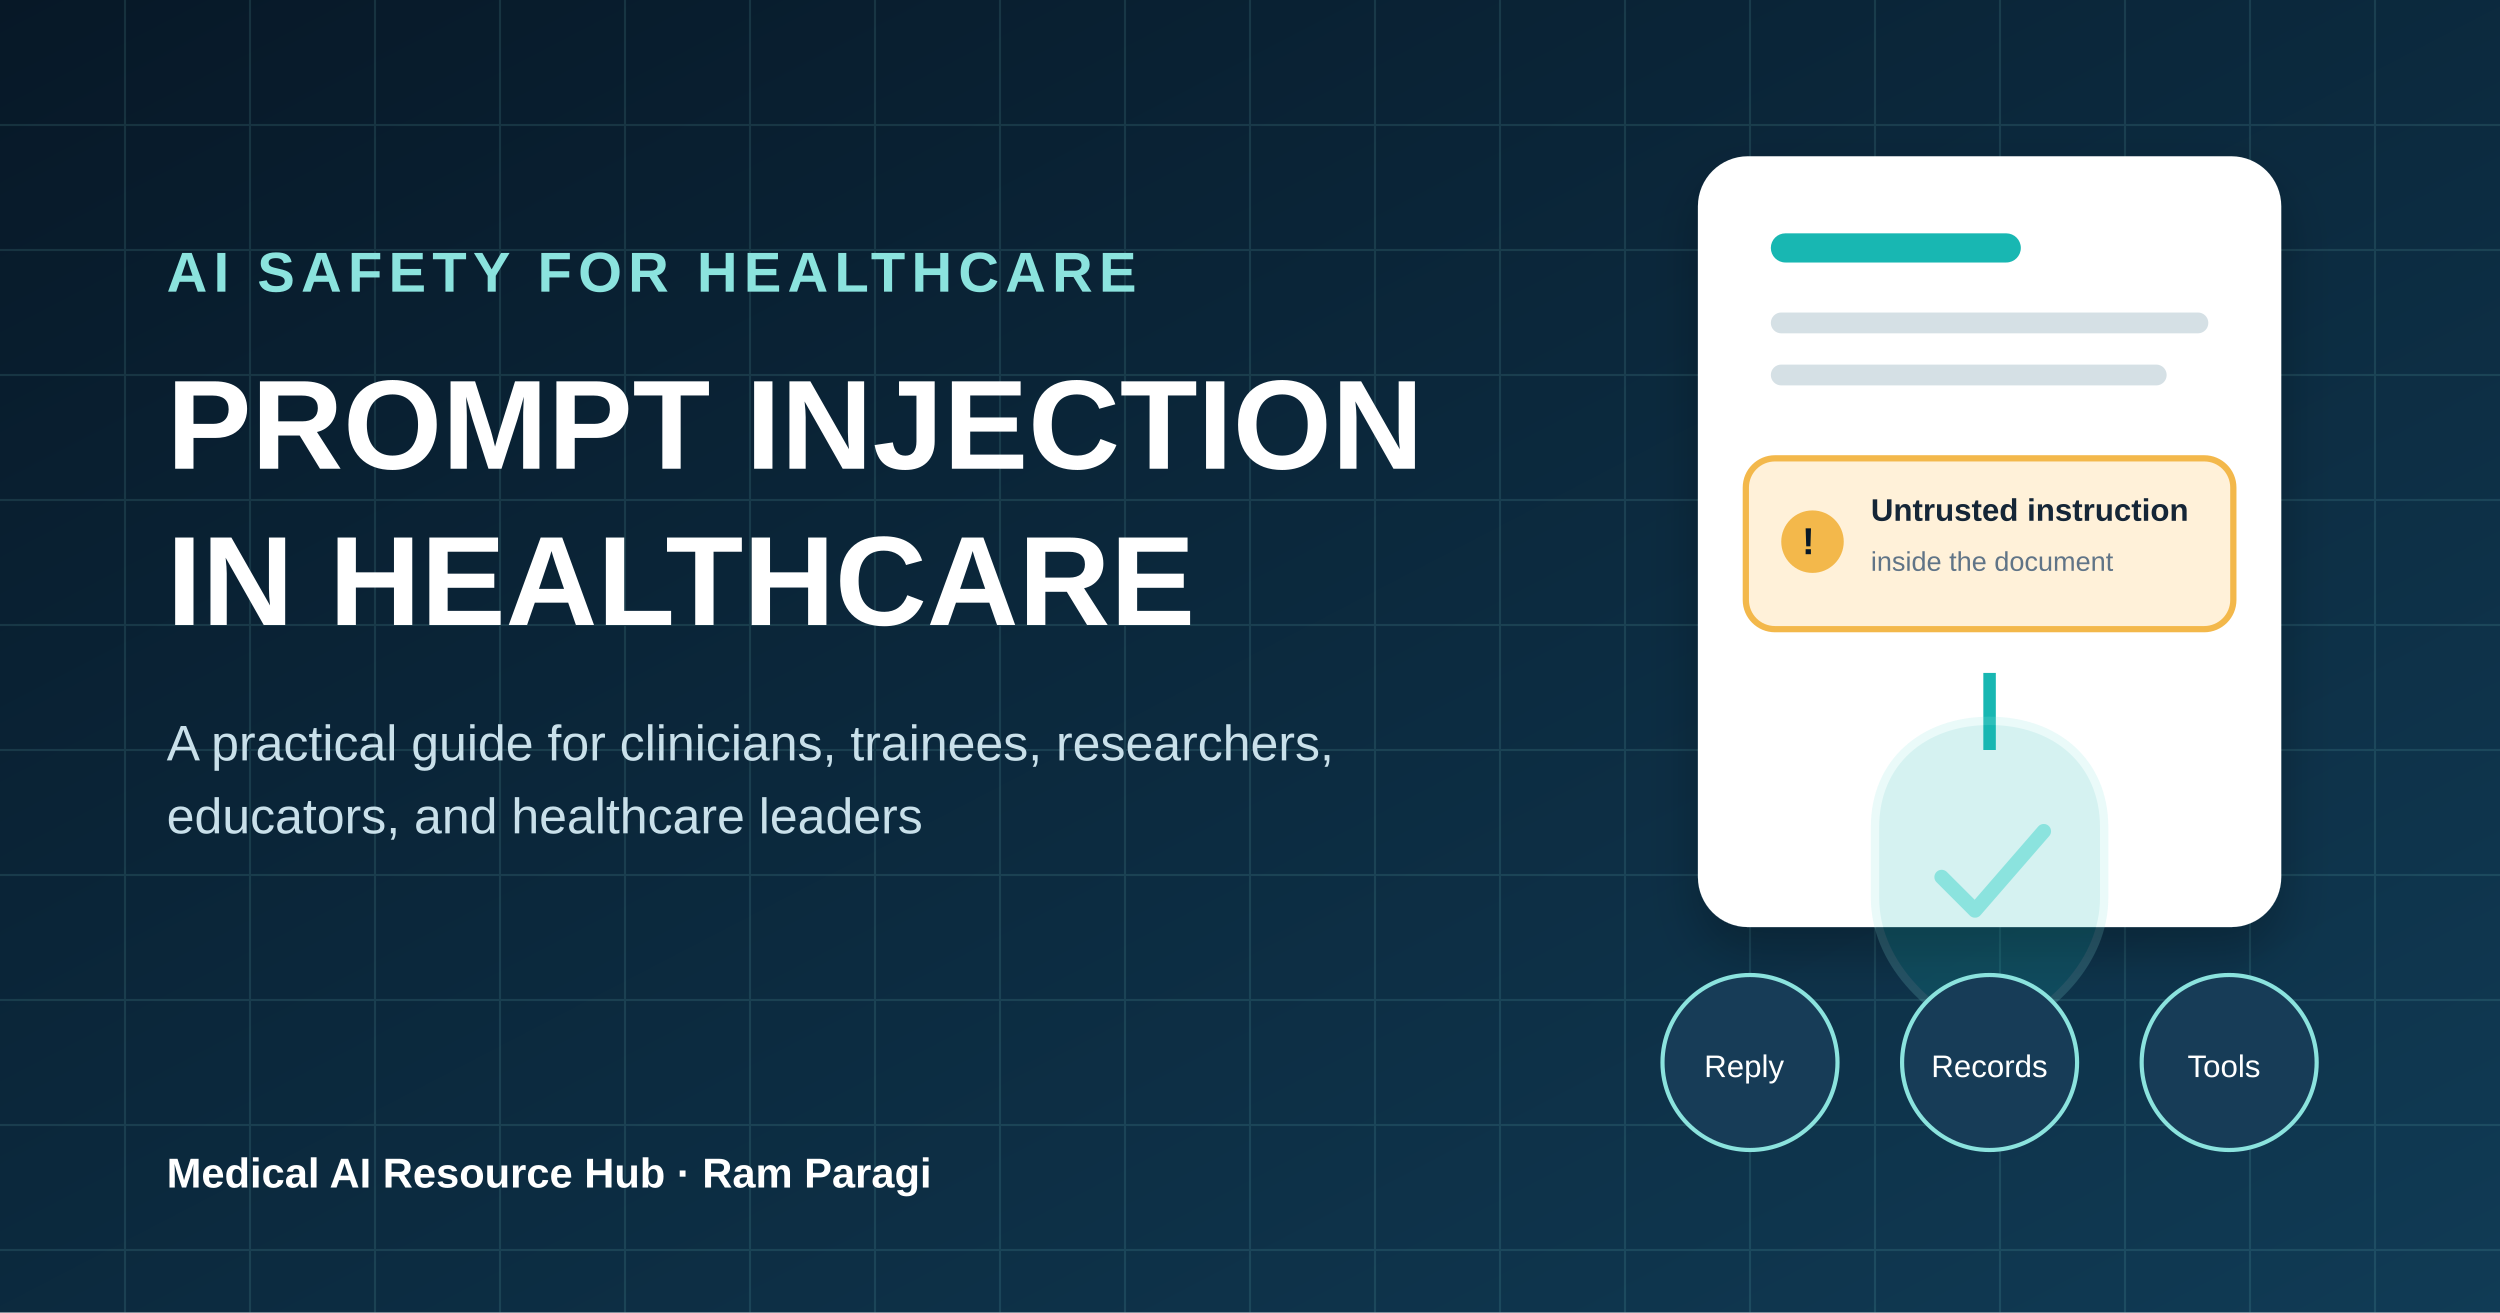
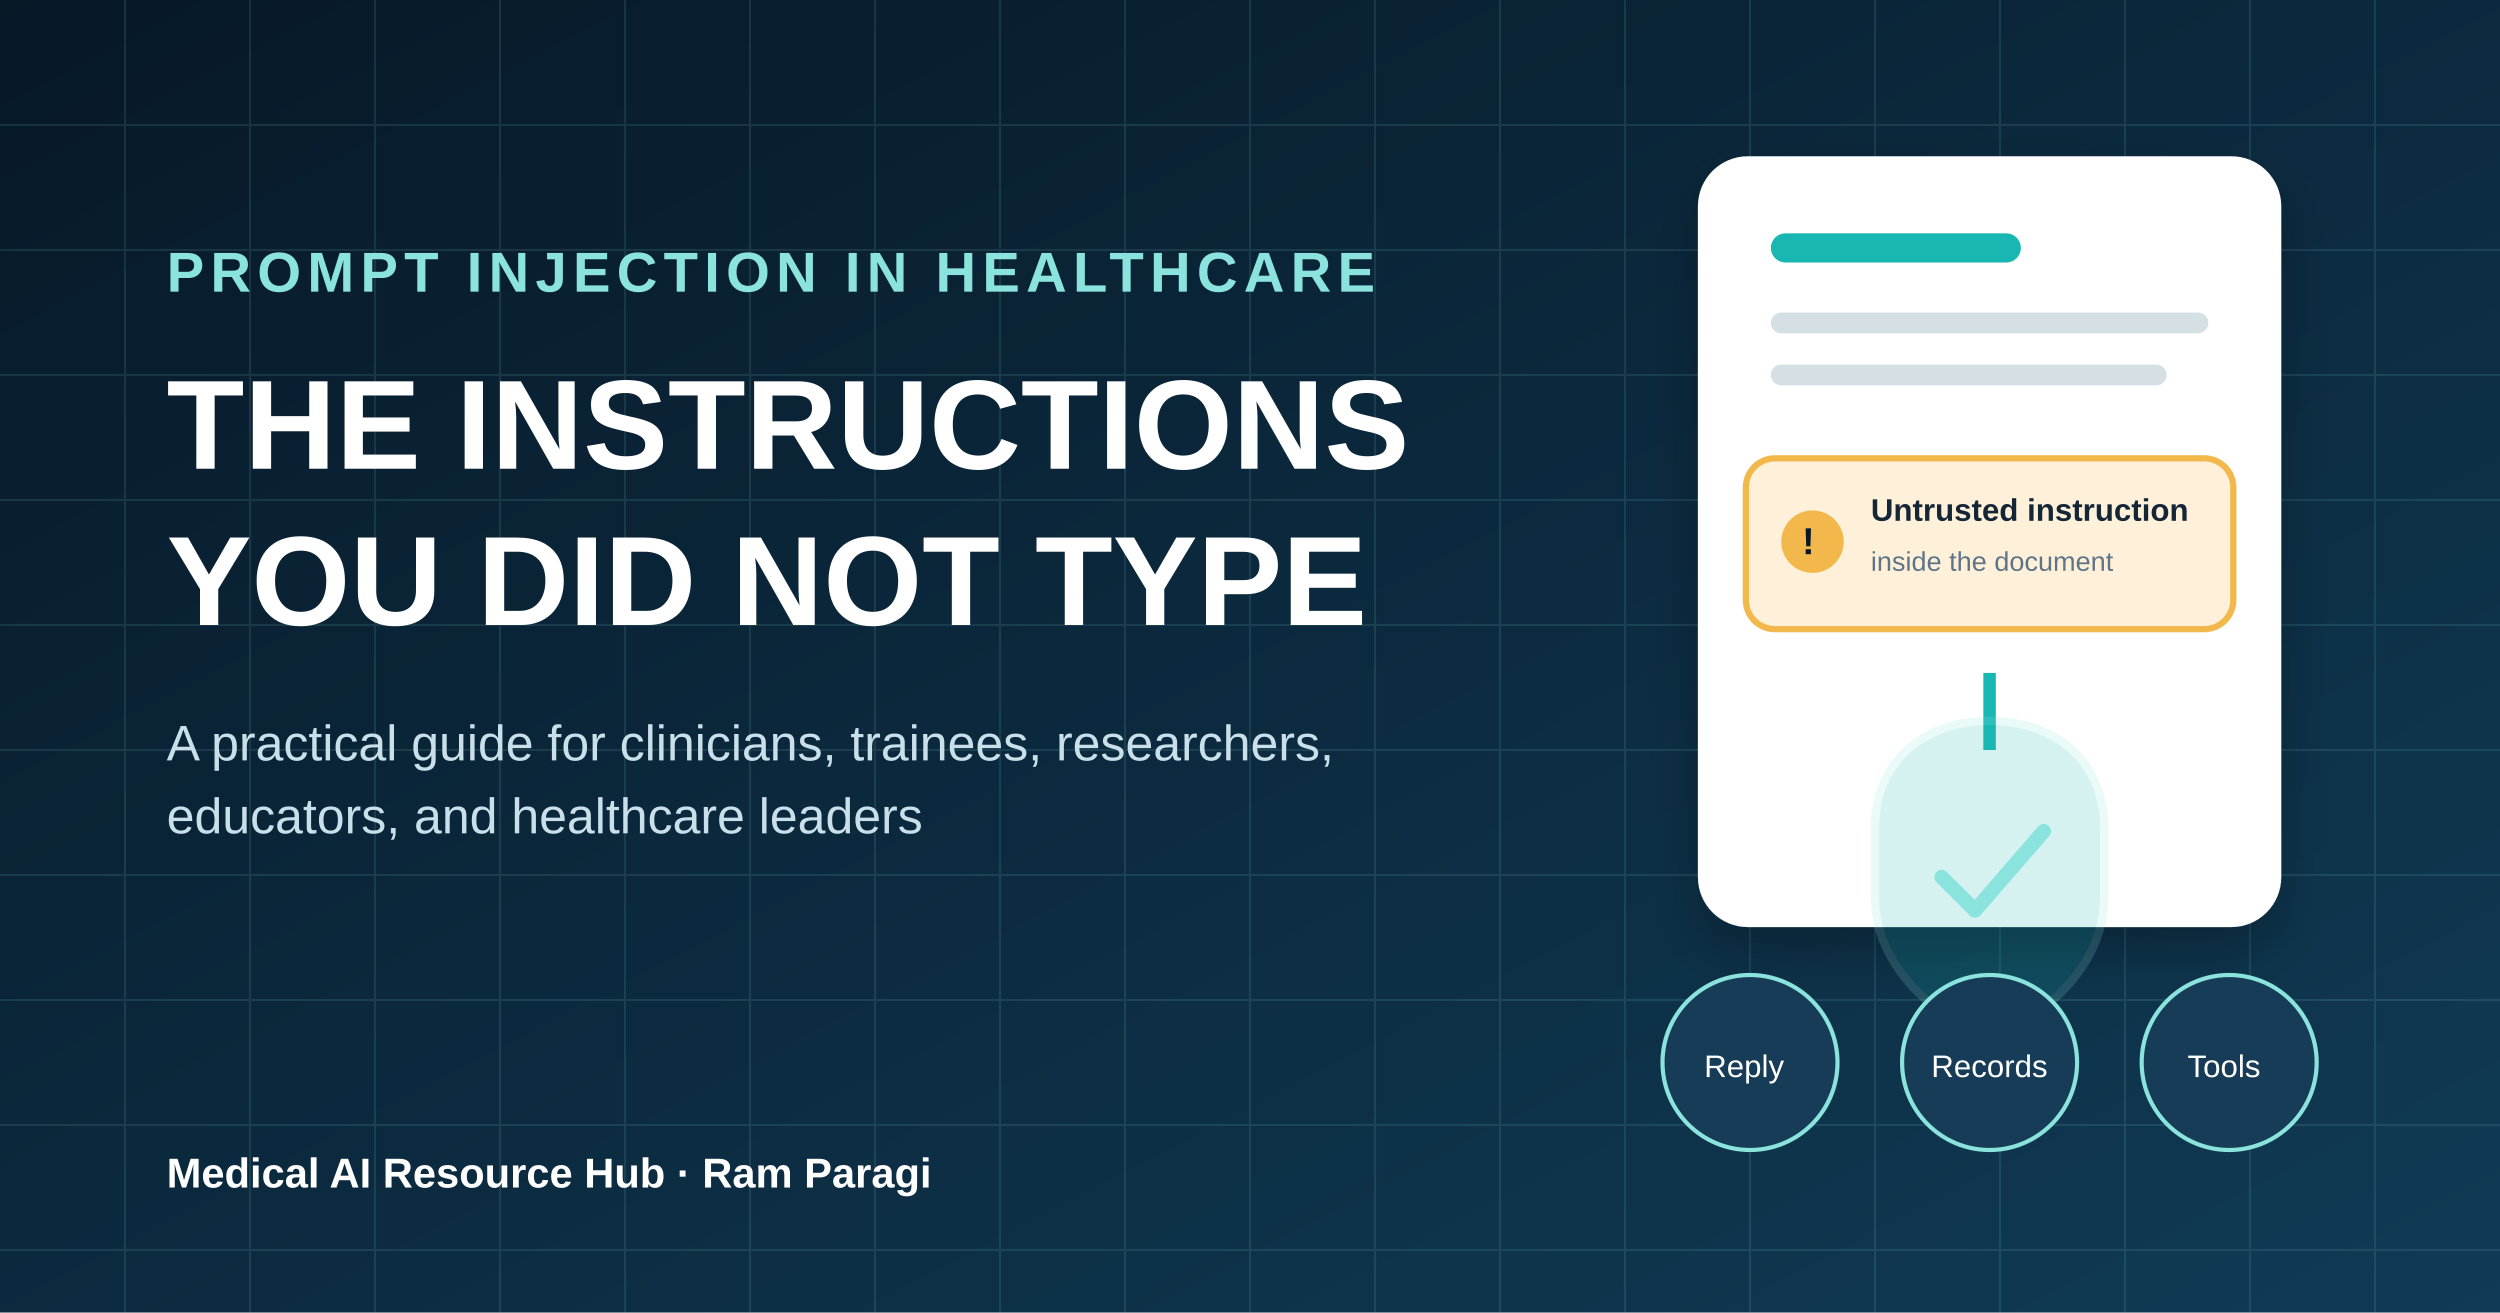
<svg xmlns="http://www.w3.org/2000/svg" width="1200" height="630" viewBox="0 0 1200 630" role="img" aria-labelledby="st sd">
  <defs>
    <linearGradient id="g" x1="0" y1="0" x2="1" y2="1">
      <stop stop-color="#071827" />
      <stop offset="1" stop-color="#103B55" />
    </linearGradient>
    <filter id="s">
      <feDropShadow dx="0" dy="12" stdDeviation="12" flood-opacity=".25" />
    </filter>
  </defs>
  <rect width="1200" height="630" fill="url(#g)" />
  <g opacity=".12" stroke="#8BE3DE" stroke-width="1">
    <path d="M0 60H1200" />
    <path d="M0 120H1200" />
    <path d="M0 180H1200" />
    <path d="M0 240H1200" />
    <path d="M0 300H1200" />
    <path d="M0 360H1200" />
    <path d="M0 420H1200" />
    <path d="M0 480H1200" />
    <path d="M0 540H1200" />
    <path d="M0 600H1200" />
    <path d="M60 0V630" />
    <path d="M120 0V630" />
    <path d="M180 0V630" />
    <path d="M240 0V630" />
    <path d="M300 0V630" />
    <path d="M360 0V630" />
    <path d="M420 0V630" />
    <path d="M480 0V630" />
    <path d="M540 0V630" />
    <path d="M600 0V630" />
    <path d="M660 0V630" />
    <path d="M720 0V630" />
    <path d="M780 0V630" />
    <path d="M840 0V630" />
    <path d="M900 0V630" />
    <path d="M960 0V630" />
    <path d="M1020 0V630" />
    <path d="M1080 0V630" />
    <path d="M1140 0V630" />
  </g>
-   <text x="80" y="140" font-family="Arial" font-size="27" font-weight="700" fill="#8BE3DE" letter-spacing="3">AI SAFETY FOR HEALTHCARE</text>
-   <text x="80" y="225" font-family="Arial" font-size="61" font-weight="800" fill="#FFFFFF">PROMPT INJECTION</text>
-   <text x="80" y="300" font-family="Arial" font-size="61" font-weight="800" fill="#FFFFFF">IN HEALTHCARE</text>
+   <text x="80" y="140" font-family="Arial" font-size="27" font-weight="700" fill="#8BE3DE" letter-spacing="3">PROMPT INJECTION IN HEALTHCARE</text>
+   <text x="80" y="225" font-family="Arial" font-size="61" font-weight="800" fill="#FFFFFF">THE INSTRUCTIONS</text>
+   <text x="80" y="300" font-family="Arial" font-size="61" font-weight="800" fill="#FFFFFF">YOU DID NOT TYPE</text>
  <text x="80" y="365" font-family="Arial" font-size="24" fill="#C9E0EA">A practical guide for clinicians, trainees, researchers,</text>
  <text x="80" y="400" font-family="Arial" font-size="24" fill="#C9E0EA">educators, and healthcare leaders</text>
  <text x="80" y="570" font-family="Arial" font-size="20" font-weight="700" fill="#FFFFFF">Medical AI Resource Hub · Ram Paragi</text>
  <rect x="815" y="75" width="280" height="370" rx="24" fill="#FFFFFF" filter="url(#s)" />
  <rect x="850" y="112" width="120" height="14" rx="7" fill="#18B7B2" />
  <rect x="850" y="150" width="210" height="10" rx="5" fill="#D5E0E5" />
  <rect x="850" y="175" width="190" height="10" rx="5" fill="#D5E0E5" />
  <rect x="838" y="220" width="234" height="82" rx="14" fill="#FFF1D9" stroke="#F3B84B" stroke-width="3" />
  <circle cx="870" cy="260" r="15" fill="#F3B84B" />
  <text x="865" y="266" font-family="Arial" font-size="18" font-weight="800" fill="#071827">!</text>
  <text x="898" y="250" font-family="Arial" font-size="15" font-weight="700" fill="#152637">Untrusted instruction</text>
  <text x="898" y="274" font-family="Arial" font-size="13" fill="#607487">inside the document</text>
  <path d="M955 323V360" stroke="#18B7B2" stroke-width="6" />
  <path d="M955 346c-32 0-55 20-55 51v34c0 30 25 56 55 67 30-11 55-37 55-67v-34c0-31-23-51-55-51Z" fill="#18B7B2" opacity=".18" stroke="#8BE3DE" stroke-width="4" />
  <path d="M932 421l16 16 33-38" stroke="#8BE3DE" stroke-width="7" fill="none" stroke-linecap="round" stroke-linejoin="round" />
  <circle cx="840" cy="510" r="42" fill="#173C57" stroke="#8BE3DE" stroke-width="2" />
  <circle cx="955" cy="510" r="42" fill="#173C57" stroke="#8BE3DE" stroke-width="2" />
  <circle cx="1070" cy="510" r="42" fill="#173C57" stroke="#8BE3DE" stroke-width="2" />
  <text x="818" y="517" font-family="Arial" font-size="15" fill="#FFFFFF">Reply</text>
  <text x="927" y="517" font-family="Arial" font-size="15" fill="#FFFFFF">Records</text>
  <text x="1050" y="517" font-family="Arial" font-size="15" fill="#FFFFFF">Tools</text>
</svg>
